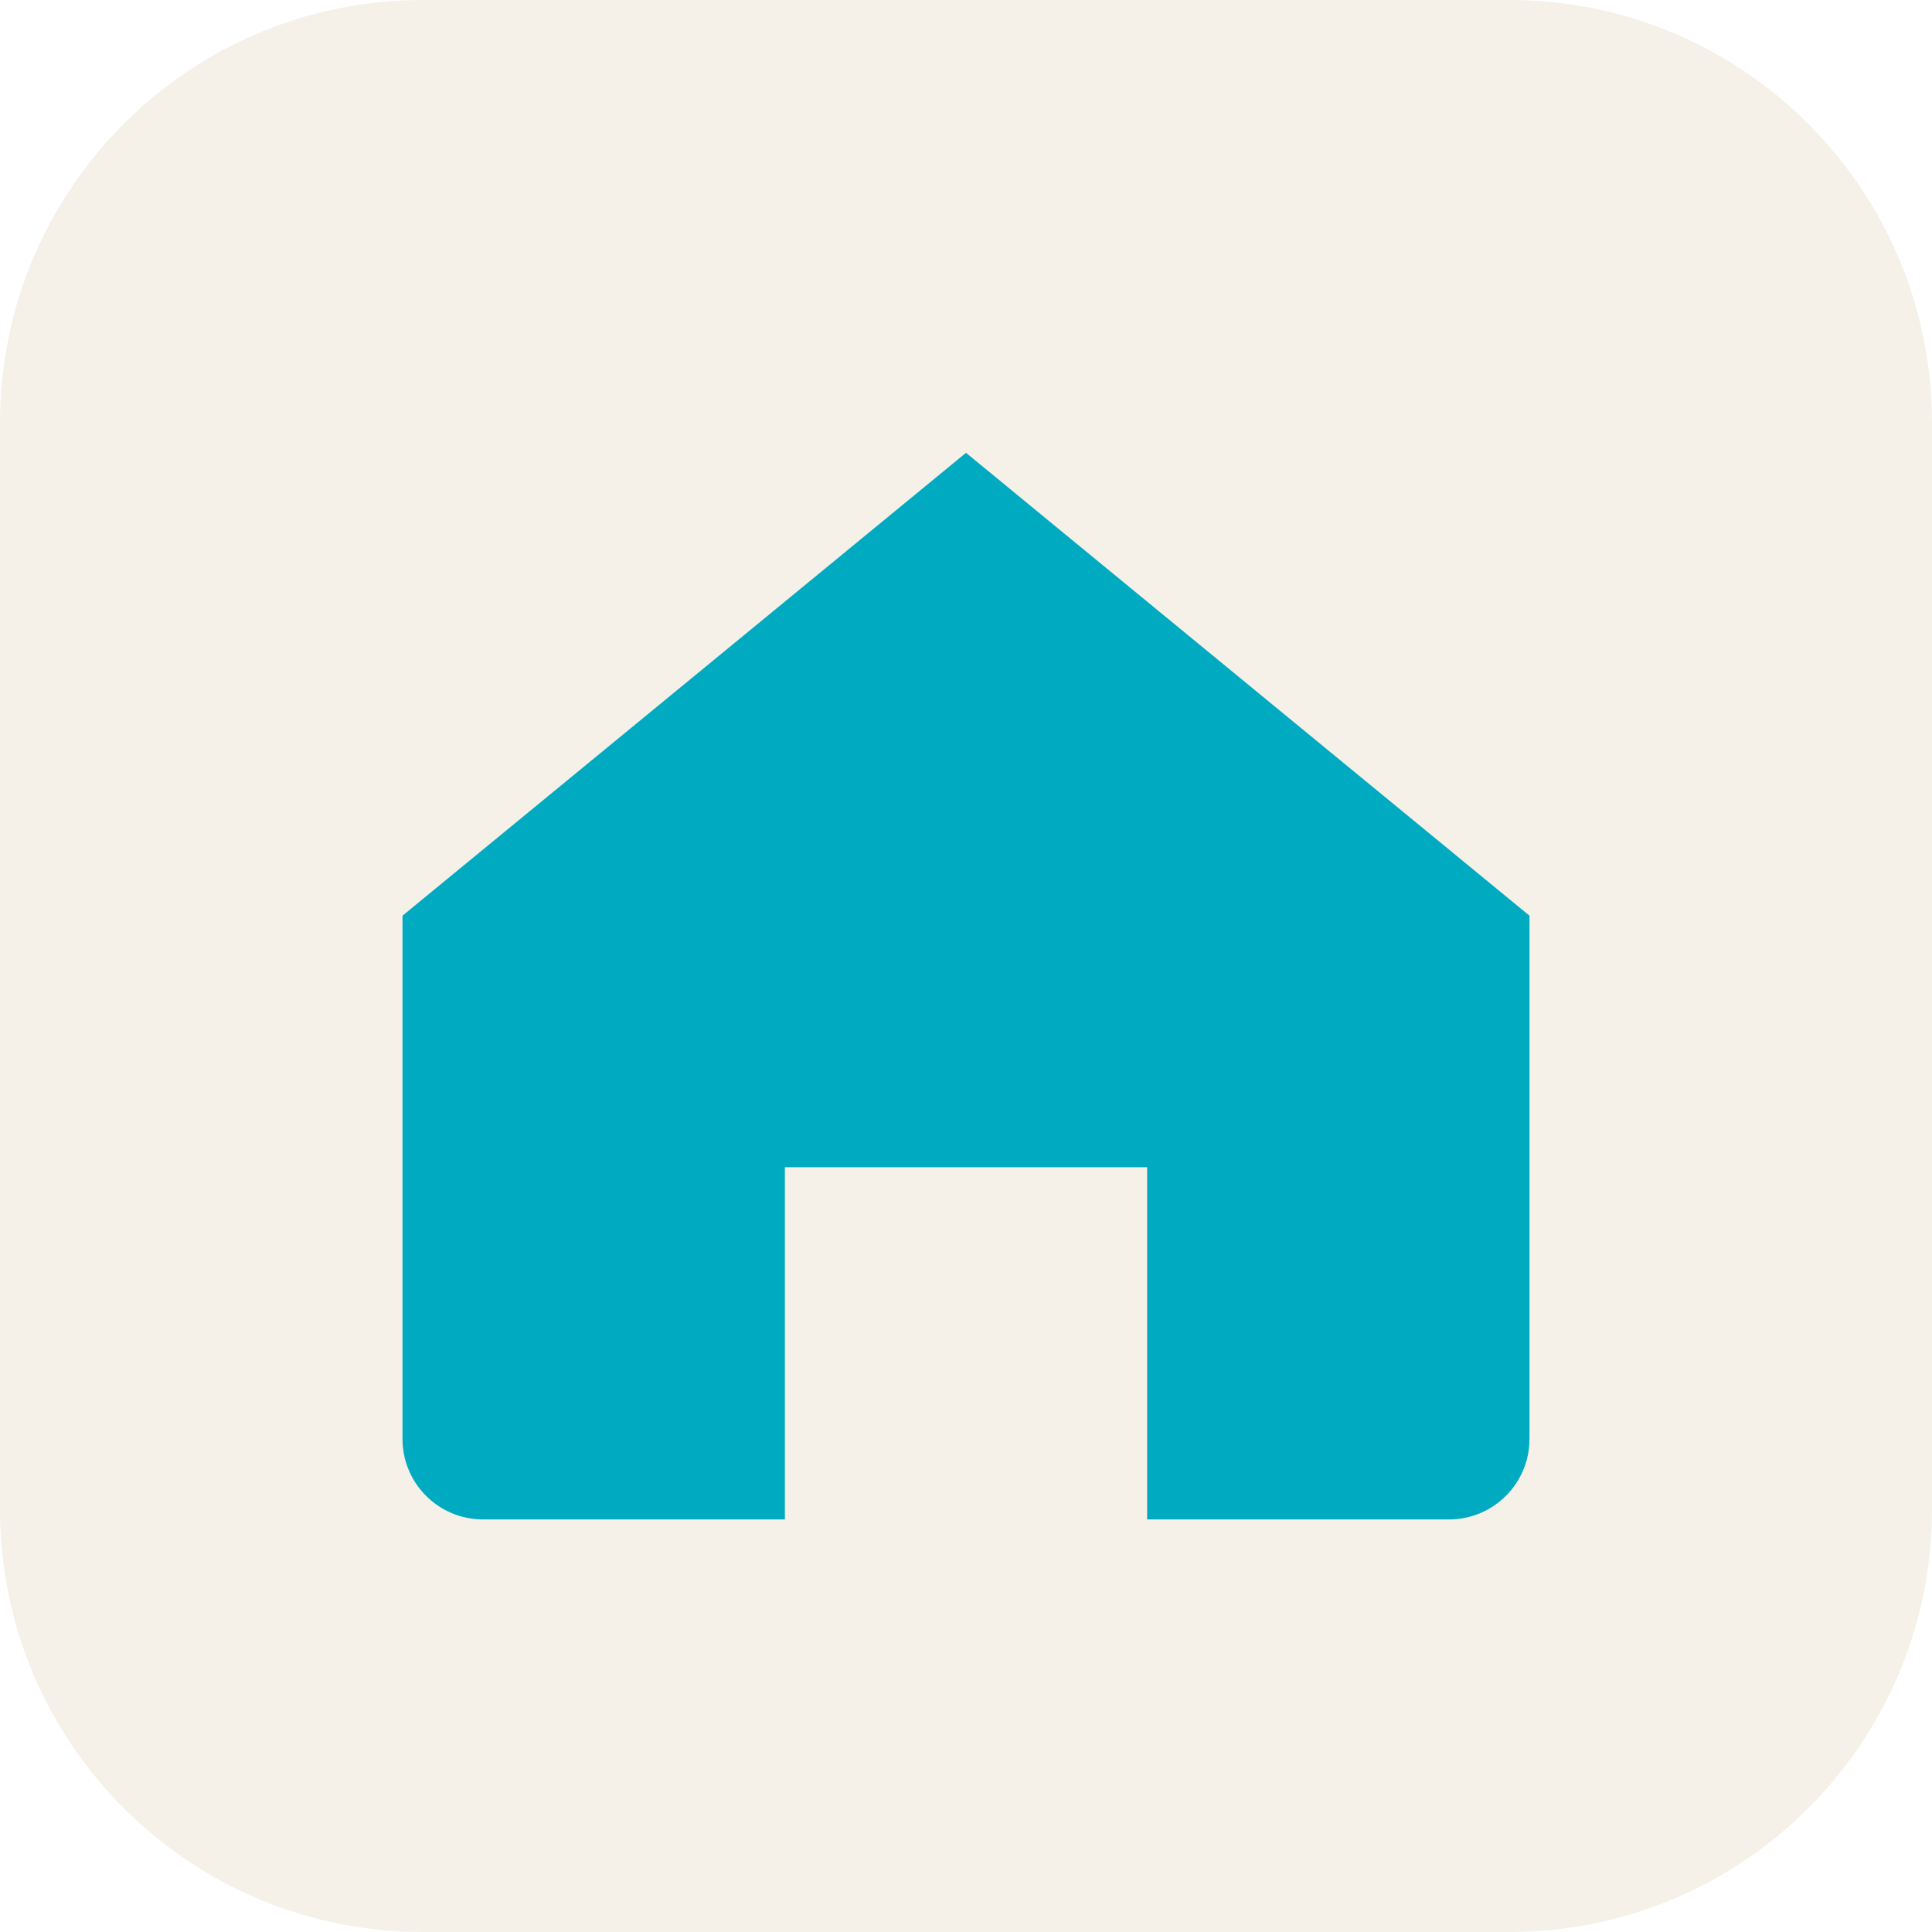
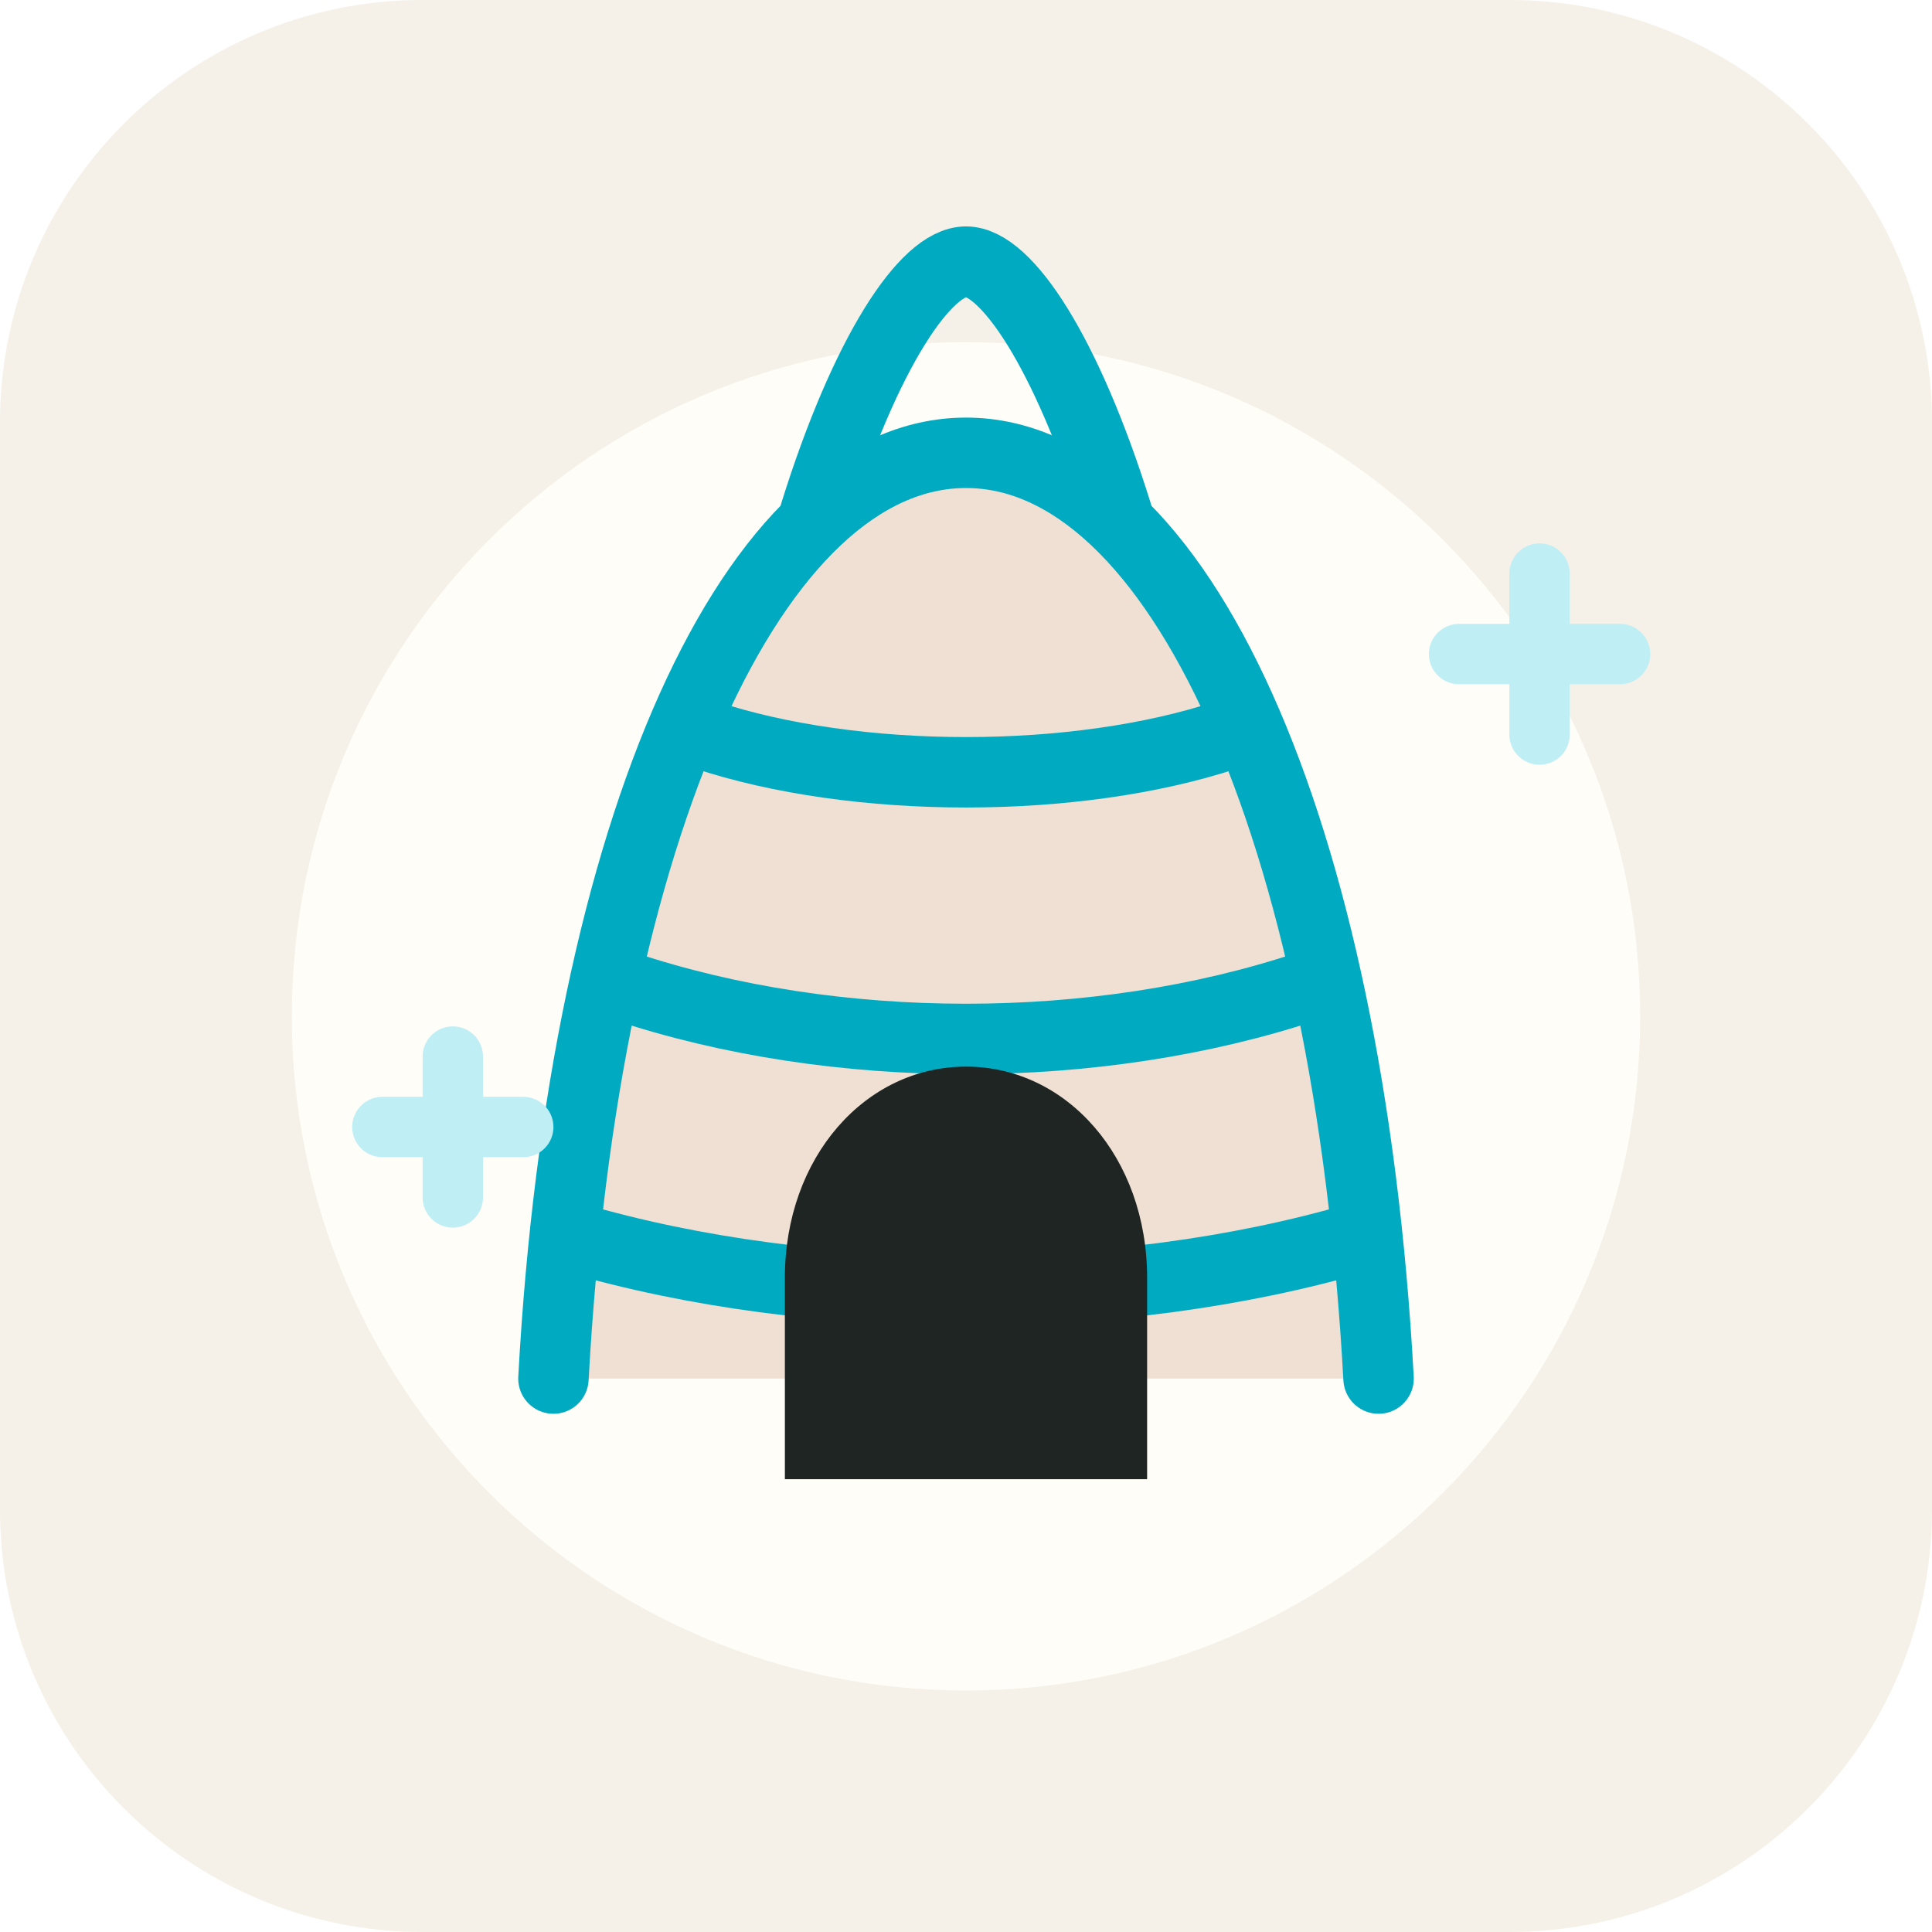
<svg xmlns="http://www.w3.org/2000/svg" viewBox="0 0 192 192">
  <rect width="192" height="192" rx="42" fill="#F5F1E8" />
-   <path fill="#00ABC2" d="M40 91 96 45l56 46v52a8 8 0 0 1-8 8h-30v-35H78v35H48a8 8 0 0 1-8-8z" />
+   <circle cx="96" cy="101" r="67" fill="#FFFDF8" />
+   <path d="M55 137c3-55 20-92 41-92s38 37 41 92" fill="#EFE0D3" stroke="#00ABC2" stroke-linecap="round" stroke-width="7" />
+   <path d="M70 73c15 5 37 5 52 0M62 98c21 7 47 7 68 0M57 123c24 7 54 7 78 0" fill="none" stroke="#00ABC2" stroke-linecap="round" stroke-width="7" />
+   <path d="M78 147v-20c0-12 8-21 18-21s18 9 18 21v20" fill="#1F2523" />
+   <path d="M81 51c5-16 11-25 15-25s10 9 15 25" fill="none" stroke="#00ABC2" stroke-linecap="round" stroke-width="7" />
+   <path d="M145 65h16M153 57v16M38 112h14M45 105v14" fill="none" stroke="#BFEFF4" stroke-linecap="round" stroke-width="6" />
</svg>
